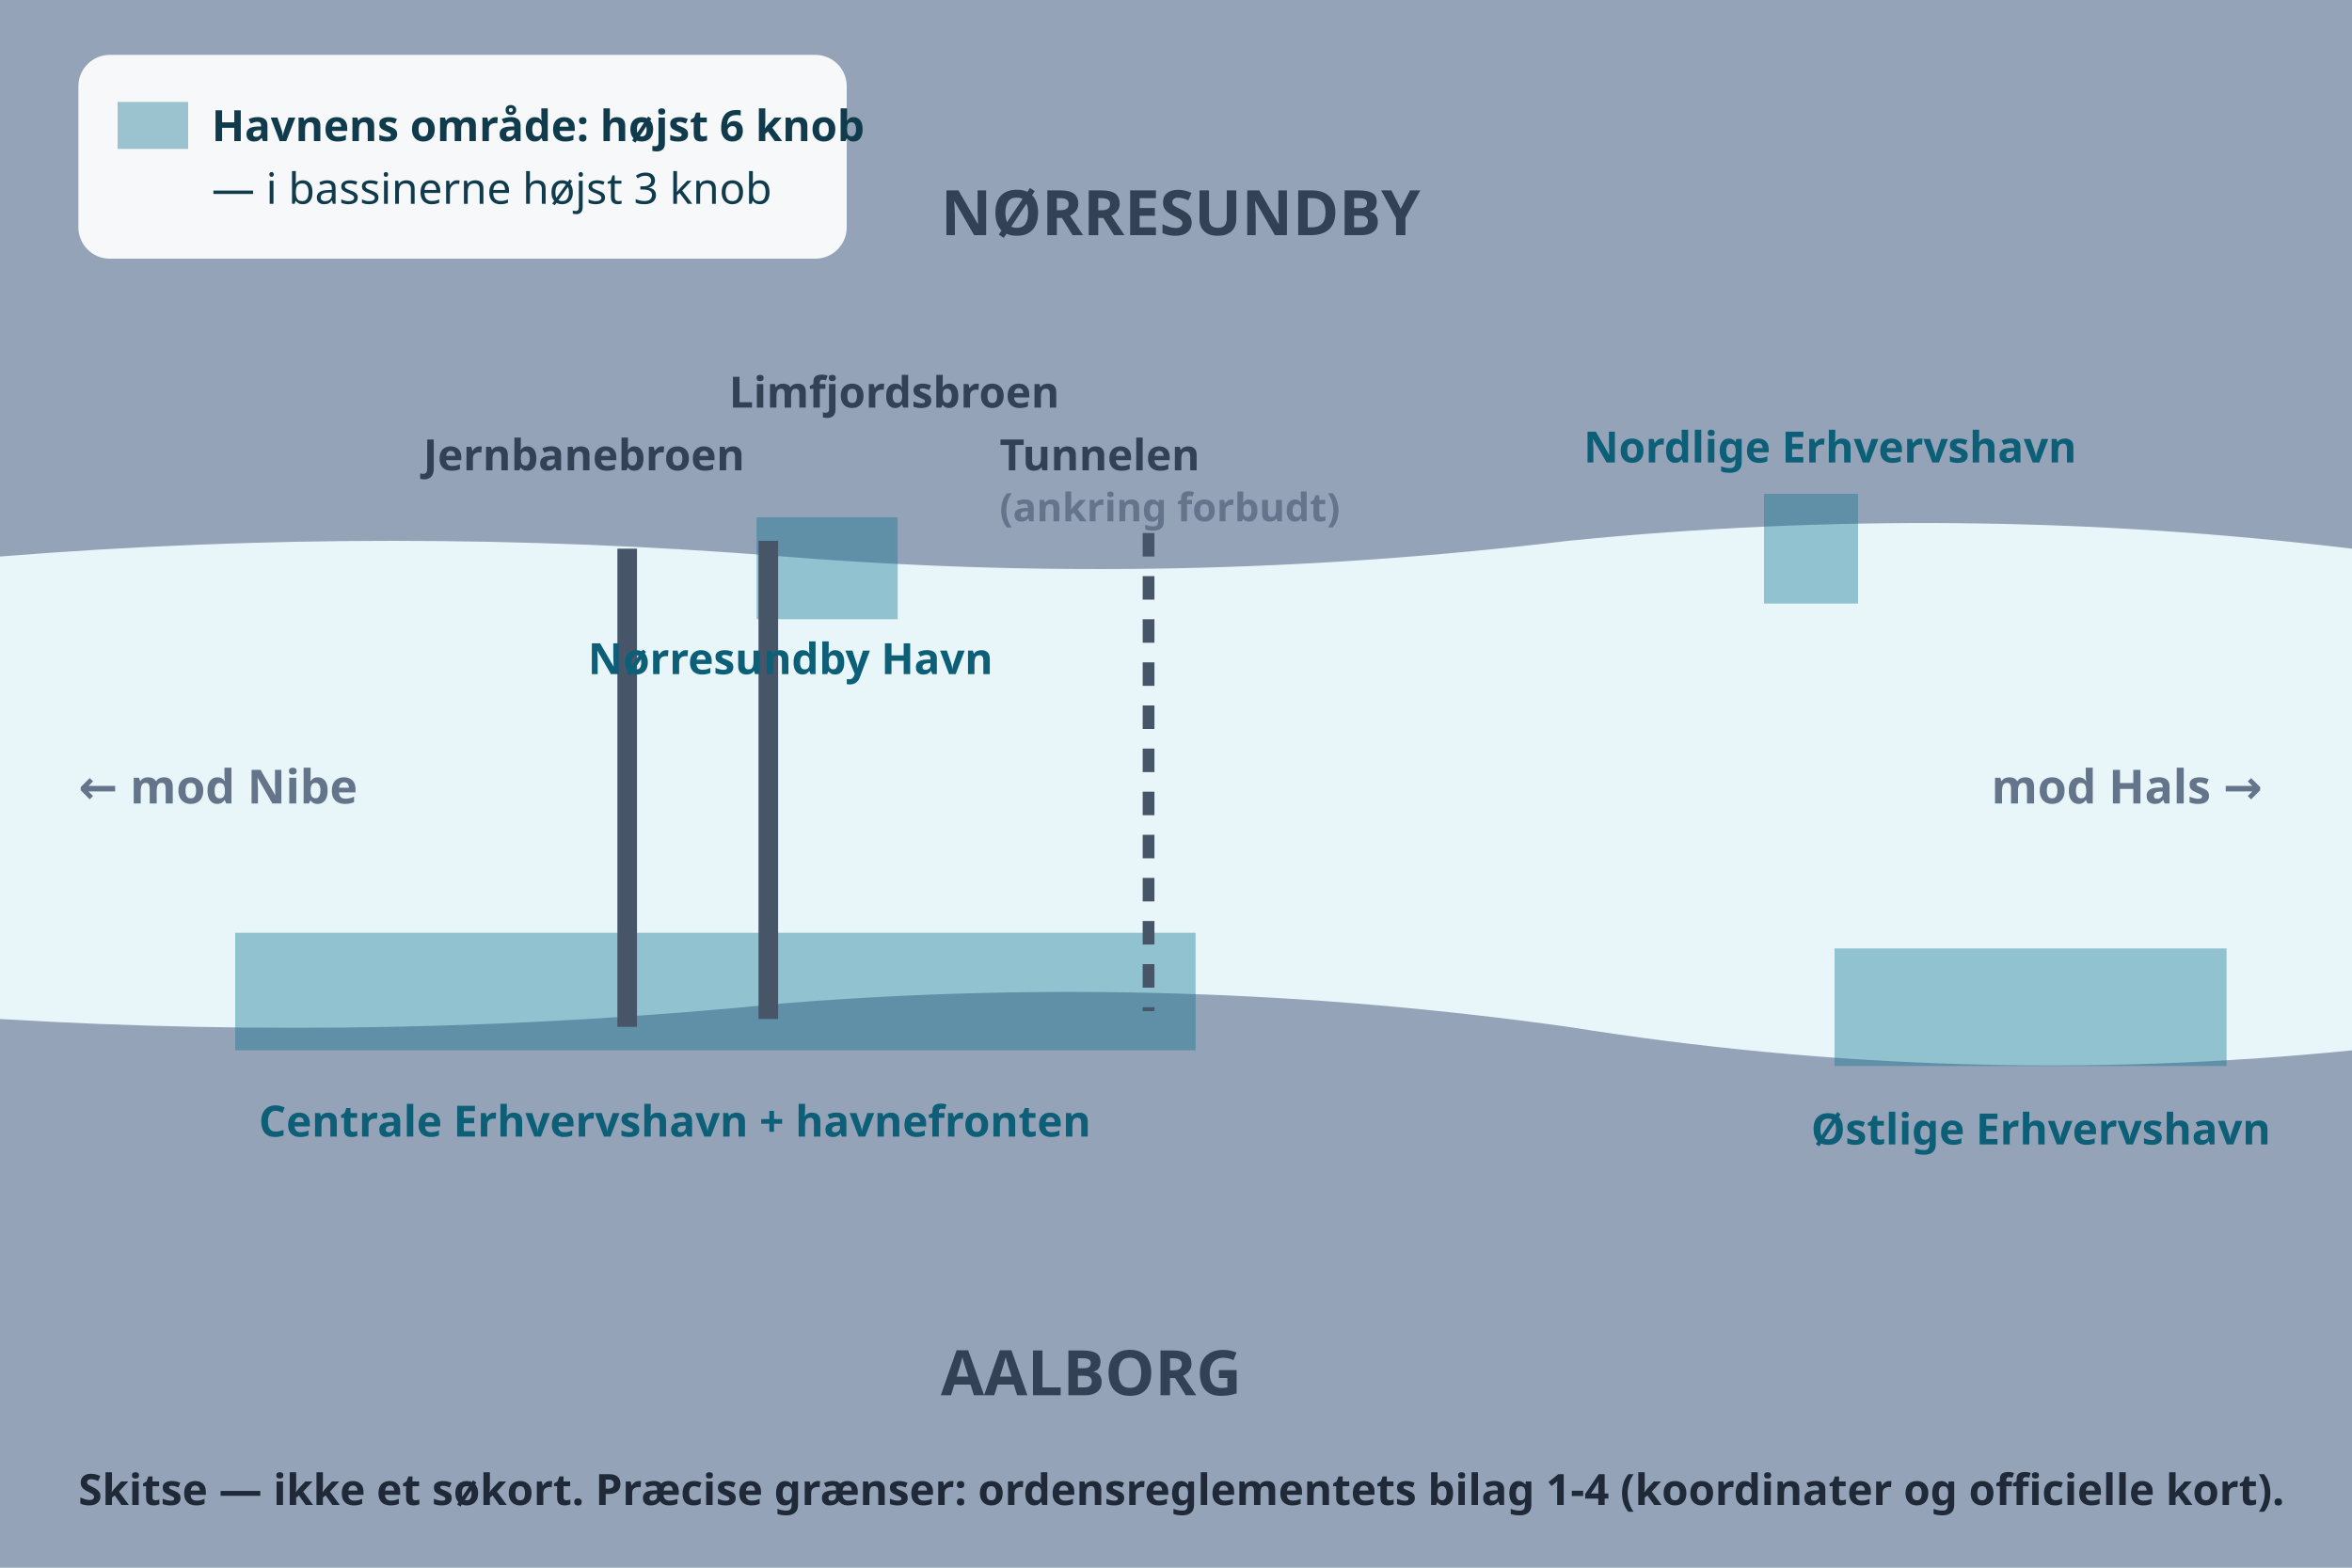
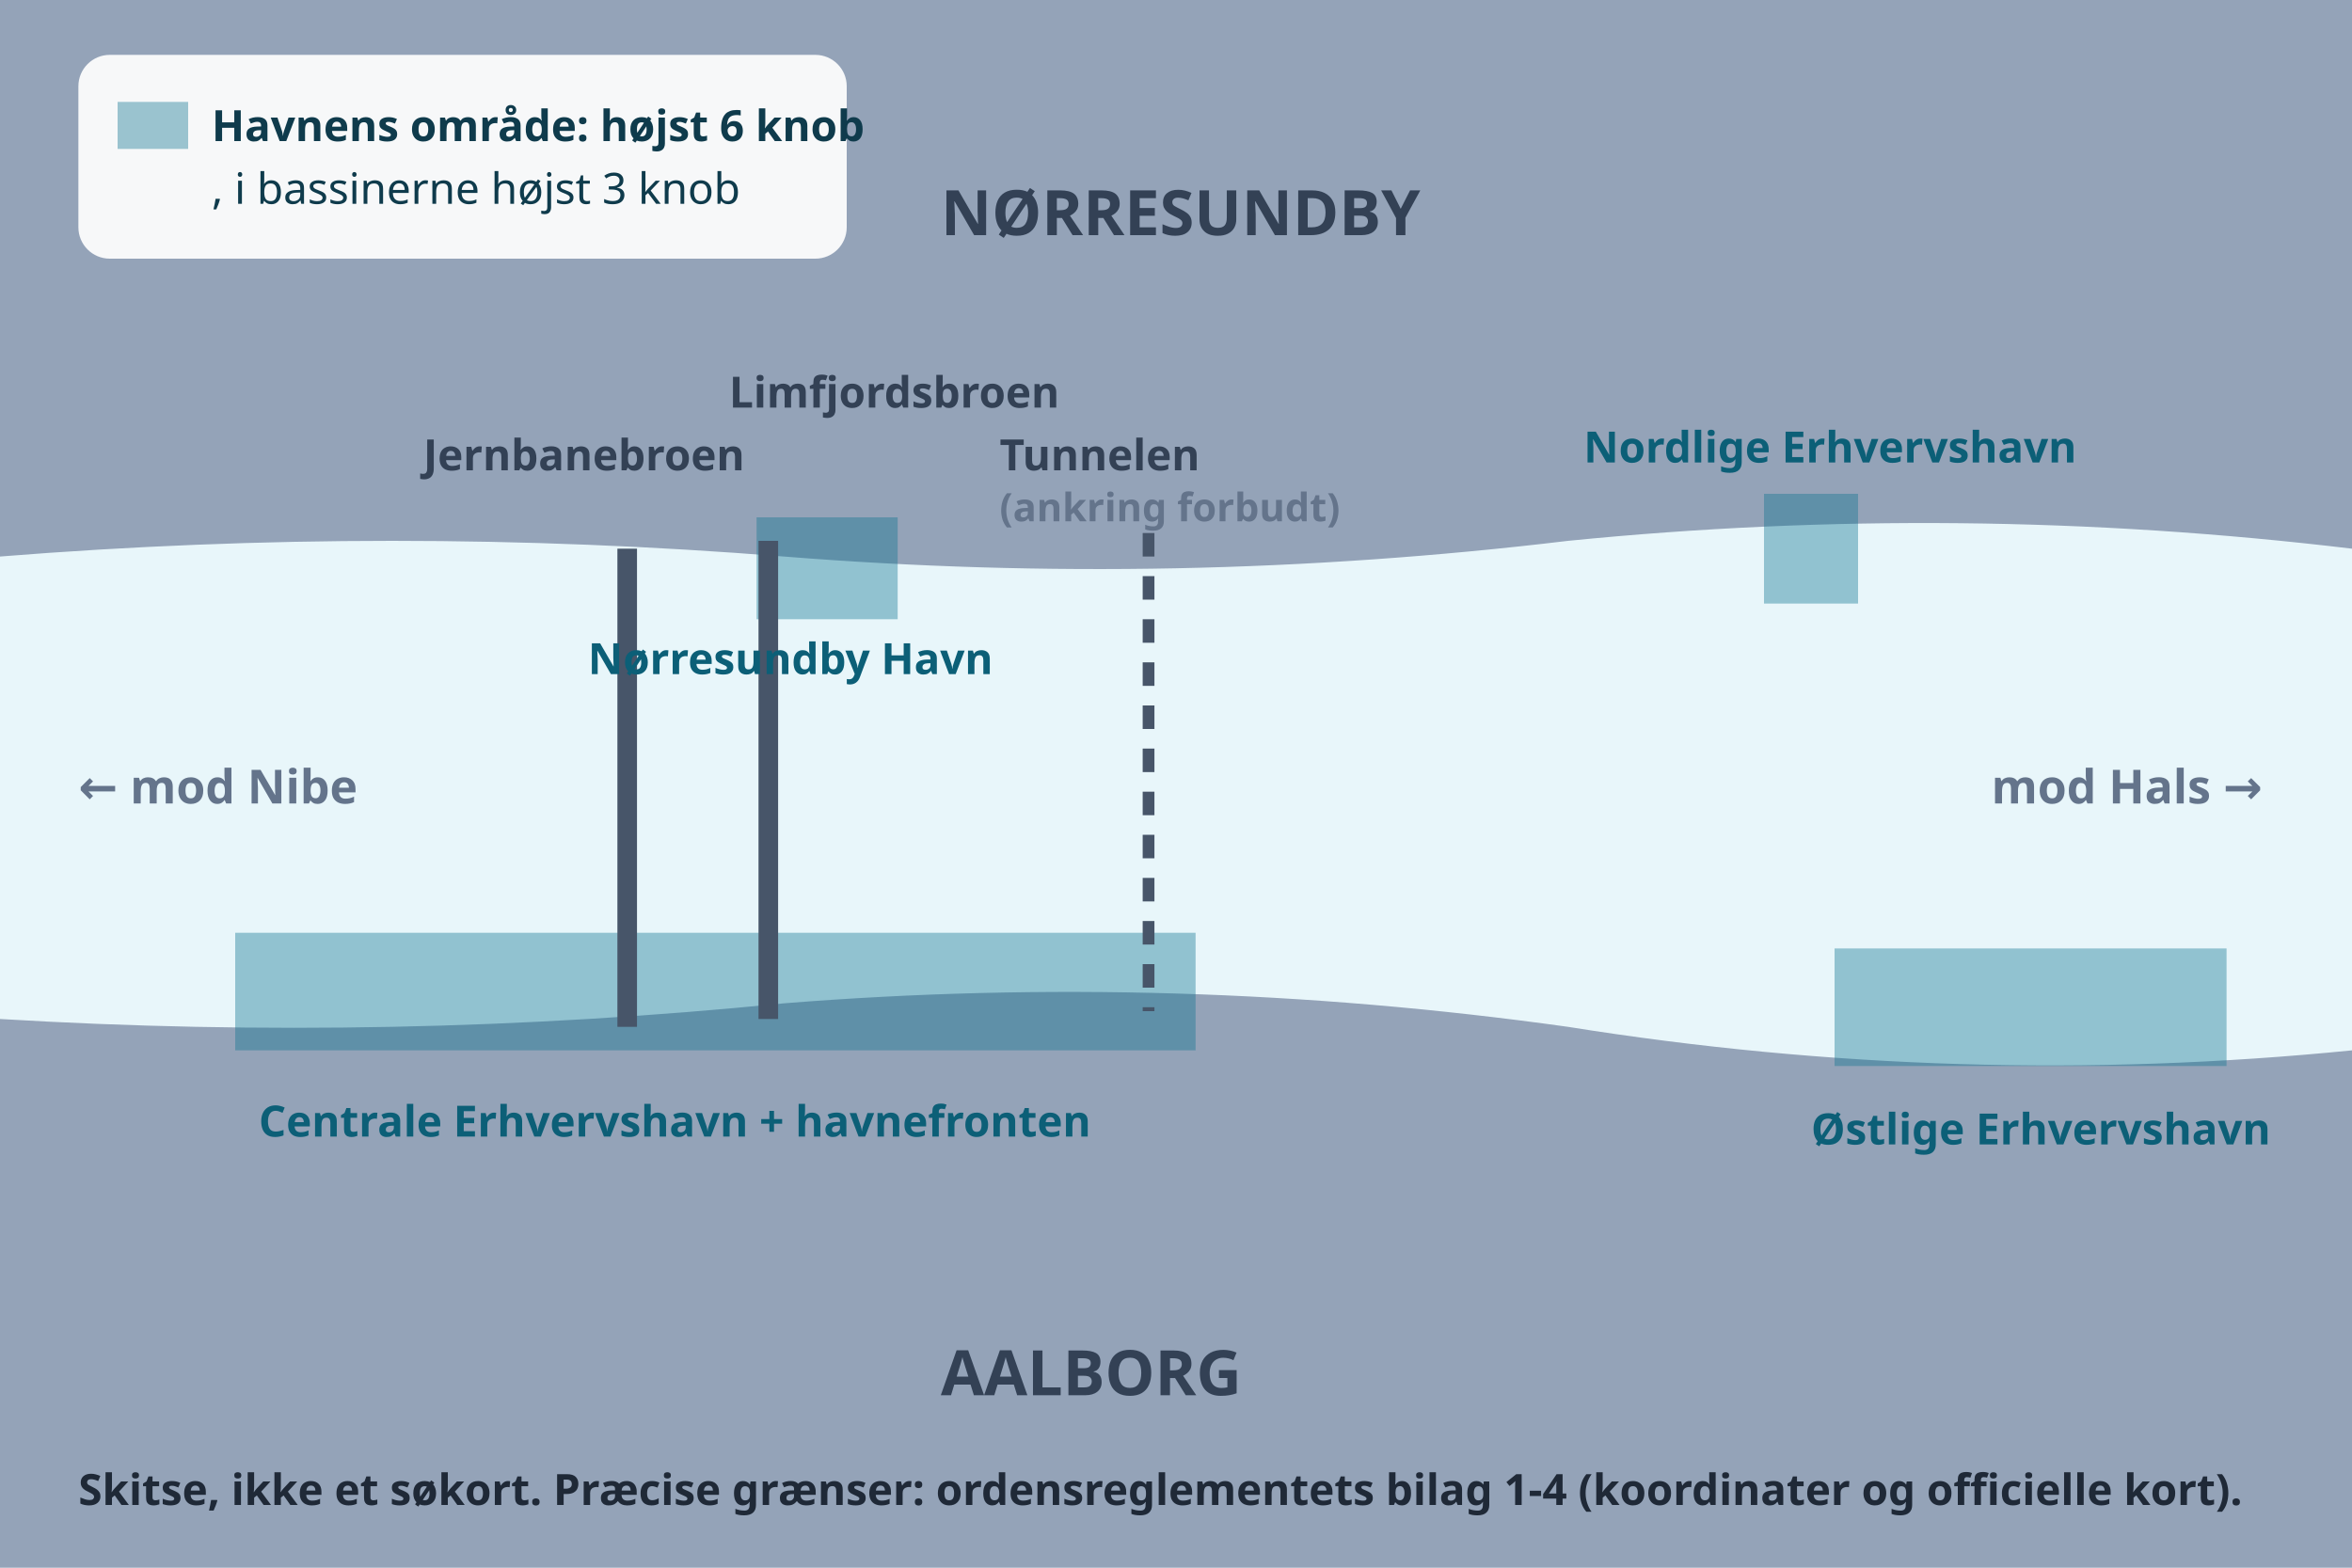
- <svg xmlns="http://www.w3.org/2000/svg" viewBox="0 0 600 400" font-family="system-ui, sans-serif" role="img" aria-label="Skitse over Aalborg Havns fartzoner: 6 knob-området dækker havnefronten fra Norden Bro til Portland, Nørresundby Havn samt Nordlige og Østlige Erhvervshavn — 3 knob i bassinerne. Uden for havneområdet gælder ingen fast knob-grænse i renden.">
+ <svg xmlns="http://www.w3.org/2000/svg" viewBox="0 0 600 400" font-family="system-ui, sans-serif" role="img" aria-label="Skitse over Aalborg Havns fartzoner: 6 knob-området dækker havnefronten fra Norden Bro til Portland, Nørresundby Havn samt Nordlige og Østlige Erhvervshavn, 3 knob i bassinerne. Uden for havneområdet gælder ingen fast knob-grænse i renden.">
  <rect width="600" height="400" fill="#e8f6fa" />
  <path d="M 0 0 H 600 V 140 Q 500 128 400 138 Q 300 150 200 142 Q 100 134 0 142 Z" fill="#94a3b8" />
  <path d="M 0 400 H 600 V 268 Q 500 278 400 262 Q 300 248 200 256 Q 100 266 0 260 Z" fill="#94a3b8" />
  <text x="240" y="60" fill="#334155" font-size="16" font-weight="700">NØRRESUNDBY</text>
  <text x="240" y="356" fill="#334155" font-size="16" font-weight="700">AALBORG</text>
  <text x="20" y="205" fill="#64748b" font-size="12" font-weight="700">← mod Nibe</text>
  <text x="508" y="205" fill="#64748b" font-size="12" font-weight="700">mod Hals →</text>
  <rect x="60" y="238" width="245" height="30" fill="#0e7490" opacity="0.4" />
  <rect x="193" y="132" width="36" height="26" fill="#0e7490" opacity="0.4" />
  <rect x="450" y="126" width="24" height="28" fill="#0e7490" opacity="0.4" />
  <rect x="468" y="242" width="100" height="30" fill="#0e7490" opacity="0.4" />
  <line x1="160" y1="140" x2="160" y2="262" stroke="#475569" stroke-width="5" />
  <line x1="196" y1="138" x2="196" y2="260" stroke="#475569" stroke-width="5" />
  <line x1="293" y1="136" x2="293" y2="258" stroke="#475569" stroke-width="3" stroke-dasharray="6 5" />
  <text x="108" y="120" fill="#334155" font-size="11" font-weight="700">Jernbanebroen</text>
  <text x="186" y="104" fill="#334155" font-size="11" font-weight="700">Limfjordsbroen</text>
  <text x="255" y="120" fill="#334155" font-size="11" font-weight="700">Tunnelen</text>
  <text x="255" y="133" fill="#64748b" font-size="10" font-weight="700">(ankring forbudt)</text>
  <text x="66" y="290" fill="#0c5f77" font-size="11" font-weight="700">Centrale Erhvervshavn + havnefronten</text>
  <text x="150" y="172" fill="#0c5f77" font-size="11" font-weight="700">Nørresundby Havn</text>
  <text x="404" y="118" fill="#0c5f77" font-size="11" font-weight="700">Nordlige Erhvervshavn</text>
  <text x="462" y="292" fill="#0c5f77" font-size="11" font-weight="700">Østlige Erhvervshavn</text>
  <rect x="20" y="14" width="196" height="52" rx="8" fill="#ffffff" opacity="0.92" />
  <rect x="30" y="26" width="18" height="12" fill="#0e7490" opacity="0.4" />
  <text x="54" y="36" fill="#0f3b4c" font-size="11" font-weight="700">Havnens område: højst 6 knob</text>
-   <text x="54" y="52" fill="#0f3b4c" font-size="11">— i bassinerne højst 3 knob</text>
-   <text x="20" y="384" fill="#1f2937" font-size="11" font-weight="700">Skitse — ikke et søkort. Præcise grænser: ordensreglementets bilag 1-4 (koordinater og officielle kort).</text>
+   <text x="54" y="52" fill="#0f3b4c" font-size="11">,  i bassinerne højst 3 knob</text>
+   <text x="20" y="384" fill="#1f2937" font-size="11" font-weight="700">Skitse, ikke et søkort. Præcise grænser: ordensreglementets bilag 1-4 (koordinater og officielle kort).</text>
</svg>
